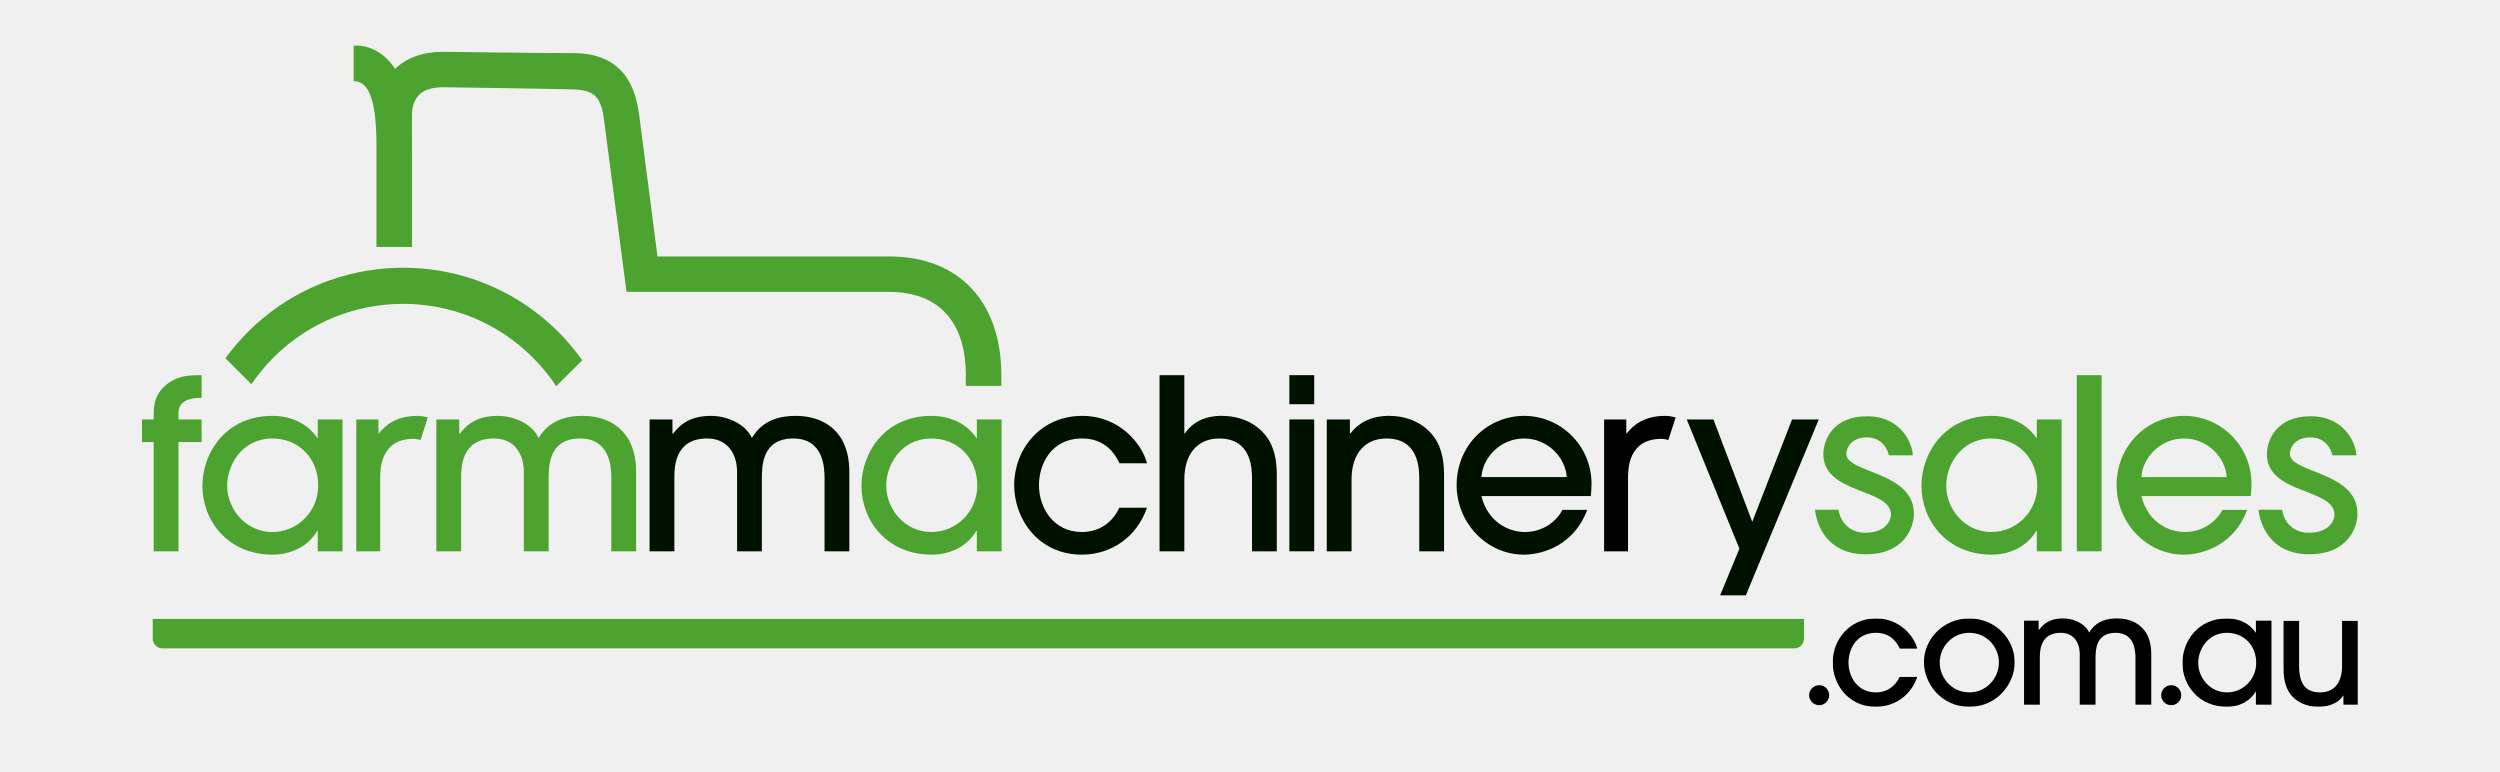
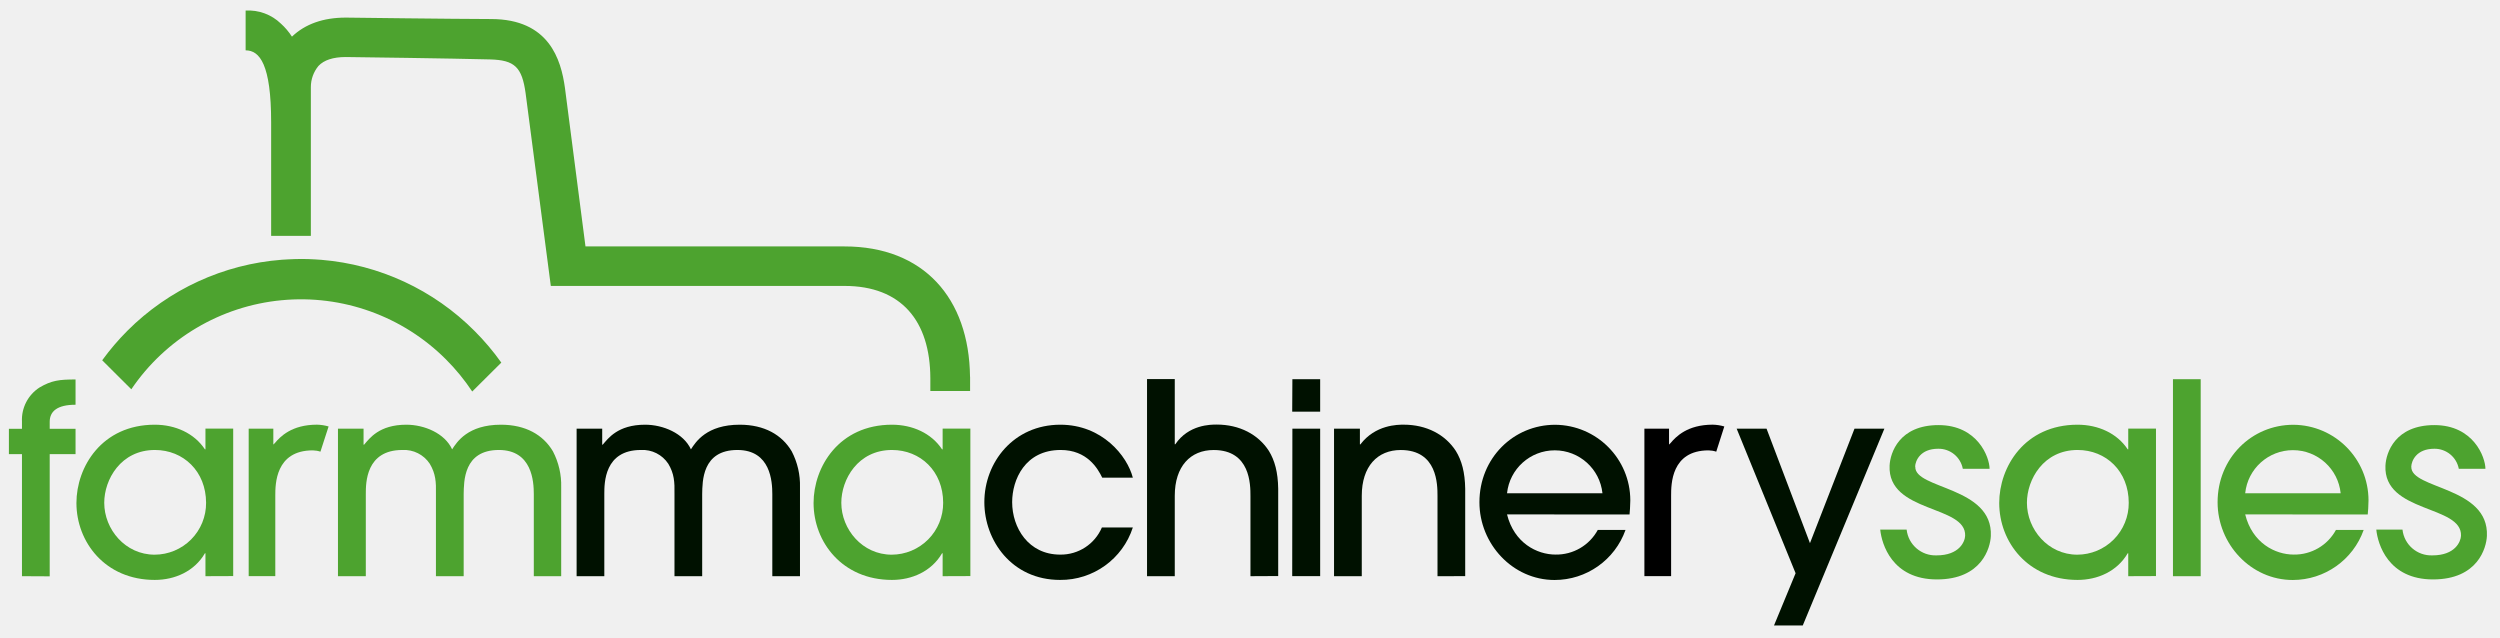
- <svg xmlns="http://www.w3.org/2000/svg" xmlns:xlink="http://www.w3.org/1999/xlink" width="933px" height="288px" viewBox="0 0 933 288" version="1.1">
+ <svg xmlns="http://www.w3.org/2000/svg" id="Layer_1" data-name="Layer 1" viewBox="0 0 710.14 181">
  <defs>
-     <polygon id="path-1" points="0.778 33.269 32.331 33.269 32.331 0.291 0.778 0.291" />
-     <polygon id="path-3" points="34.391 33.269 0.513 33.269 0.513 0.289 34.391 0.289" />
-     <polygon id="path-5" points="0.293 33.269 33.605 33.269 33.605 0.289 0.293 0.289" />
-     <polygon id="path-7" points="27.842 32.454 27.842 0.324 0.029 0.324 0.029 32.454" />
-     <polygon id="path-9" points="0 246.774 826.951 246.774 826.951 0 0 0" />
+     <style>.cls-1,.cls-2{fill:none;}.cls-1{clip-rule:evenodd;}.cls-3{clip-path:url(#clip-path);}.cls-4{clip-path:url(#clip-path-2);}.cls-5{fill:#4da32f;}.cls-6{clip-path:url(#clip-path-3);}.cls-7{clip-path:url(#clip-path-5);}.cls-8{clip-path:url(#clip-path-7);}.cls-9{clip-path:url(#clip-path-9);}.cls-10{fill:#010;}.cls-11{clip-path:url(#clip-path-11);}.cls-12{clip-path:url(#clip-path-13);}.cls-13{clip-path:url(#clip-path-15);}.cls-14{clip-path:url(#clip-path-17);}.cls-15{clip-path:url(#clip-path-19);}.cls-16{clip-path:url(#clip-path-20);}.cls-17{clip-path:url(#clip-path-21);}.cls-18{clip-path:url(#clip-path-22);}.cls-19{clip-path:url(#clip-path-24);}.cls-20{clip-path:url(#clip-path-26);}.cls-21{clip-path:url(#clip-path-28);}.cls-22{clip-path:url(#clip-path-30);}.cls-23{clip-path:url(#clip-path-32);}.cls-24{clip-path:url(#clip-path-34);}.cls-25{clip-path:url(#clip-path-36);}.cls-26{clip-path:url(#clip-path-38);}.cls-27{clip-path:url(#clip-path-40);}</style>
+     <clipPath id="clip-path">
+       <path class="cls-1" d="M91.35,73.81s-3-.25-5.57-.25-5.71.22-5.71.22A69.49,69.49,0,0,0,36.2,93.94a71.08,71.08,0,0,0-7.17,8.4l8.27,8.24a58.22,58.22,0,0,1,89.35-8.52,59,59,0,0,1,7.49,9.15L142.4,103a70.65,70.65,0,0,0-7.61-9A69.46,69.46,0,0,0,91.35,73.81ZM275.54,107c-.25-22.33-13.2-37-35.64-37H166.31l-5.83-45c-1.11-8.08-4.49-19.59-21-19.59C128.67,5.39,98.63,5,98.32,5h-.11c-6.4,0-11.53,1.83-15.28,5.41a18.39,18.39,0,0,0-3.15-3.71A13.27,13.27,0,0,0,69.77,3V14.3c4,0,7.25,4,7.25,20.43V67H88.3V24.73a9.39,9.39,0,0,1,2.16-6c1.57-1.67,4.17-2.52,7.72-2.53,1.5,0,30.87.41,41,.68,7,.18,9.09,2.16,10.12,9.59l7.16,54.75H239.9c16.12,0,24.32,9.93,24.37,26.2v3.65h11.29V107Z" />
+     </clipPath>
+     <clipPath id="clip-path-2">
+       <rect class="cls-2" x="-42.59" y="-11.49" width="794.29" height="245.18" />
+     </clipPath>
+     <clipPath id="clip-path-3">
+       <path class="cls-1" d="M6.24,163.67V129H2.53v-7.19H6.24v-2a10.91,10.91,0,0,1,5-9.75c3.41-2,5.6-2.27,10.22-2.27v7.18c-5.23,0-7.34,1.89-7.34,4.84v2h7.34V129H14.12v34.71Z" />
+     </clipPath>
+     <clipPath id="clip-path-5">
+       <path class="cls-1" d="M58.36,163.67v-6.51h-.15c-3,5.15-8.56,7.57-14.24,7.57-14.16,0-22.26-10.81-22.26-21.86,0-10.21,7.19-22.23,22.26-22.23,5.83,0,11.21,2.42,14.24,7h.15v-5.89h7.88v41.89ZM44,127.82c-9.69,0-14.39,8.39-14.39,15,0,7.56,6,14.74,14.31,14.74a14.64,14.64,0,0,0,14.62-14.74C58.52,133.86,52.08,127.82,44,127.82Z" />
+     </clipPath>
+     <clipPath id="clip-path-7">
+       <path class="cls-1" d="M151.63,163.67v-23.3c0-3.55-.46-12.55-9.92-12.55-10.08,0-9.92,9-10,12.48v23.37h-7.88v-23.3c.08-3.48-.08-5.82-1.74-8.62a8.75,8.75,0,0,0-7.8-3.93c-10.38,0-10.38,9.38-10.38,12.48v23.37H96V121.77h7.27v4.54h.16c1.51-1.74,4.24-5.67,12-5.67,5.08,0,10.91,2.42,13,7,1.36-2.11,4.47-7,13.86-7,7,0,12,2.87,14.77,7.56a20.77,20.77,0,0,1,2.35,10.21v25.26Z" />
+     </clipPath>
+     <clipPath id="clip-path-9">
+       <path class="cls-1" d="M219.38,163.67v-23.3c0-3.55-.45-12.55-9.92-12.55-10.07,0-9.92,9-10,12.48v23.37h-7.87v-23.3c.07-3.48-.08-5.82-1.75-8.62a8.74,8.74,0,0,0-7.8-3.93c-10.38,0-10.38,9.38-10.38,12.48v23.37h-7.87V121.77h7.27v4.54h.15c1.52-1.74,4.24-5.67,12.05-5.67,5.07,0,10.9,2.42,13,7,1.36-2.11,4.47-7,13.86-7,7,0,12,2.87,14.77,7.56a20.8,20.8,0,0,1,2.35,10.21v25.26Z" />
+     </clipPath>
+     <clipPath id="clip-path-11">
+       <path class="cls-1" d="M267.76,163.67v-6.51h-.16c-3,5.15-8.56,7.57-14.23,7.57-14.16,0-22.27-10.81-22.27-21.86,0-10.21,7.19-22.23,22.27-22.23,5.83,0,11.21,2.42,14.23,7h.16v-5.89h7.88v41.89Zm-14.39-35.85c-9.7,0-14.39,8.39-14.39,15,0,7.56,6,14.74,14.31,14.74a14.65,14.65,0,0,0,14.62-14.74C267.91,133.86,261.47,127.82,253.37,127.82Z" />
+     </clipPath>
+     <clipPath id="clip-path-13">
+       <path class="cls-1" d="M313.1,135.69c-1.29-2.65-4.31-7.87-11.81-7.87-10.15,0-13.78,8.47-13.78,14.82,0,7.26,4.61,14.9,13.63,14.9A12.68,12.68,0,0,0,313,149.83h8.79a21.53,21.53,0,0,1-20.68,14.9c-13.78,0-21.5-11.27-21.5-22.09,0-11.34,8.33-22,21.58-22,11.89,0,19,8.84,20.6,15.05Z" />
+     </clipPath>
+     <clipPath id="clip-path-15">
+       <path class="cls-1" d="M355.2,163.67V140.91c0-3.25,0-13.08-10.45-13.08-6.59,0-11.05,4.62-11.05,13v22.84h-7.88v-56h7.88v18.53h.15c3.78-5.6,10.07-5.6,11.74-5.6,6.51,0,11.81,2.8,14.84,7.48,1.67,2.72,2.58,6.05,2.65,10.74v24.81Z" />
+     </clipPath>
+     <clipPath id="clip-path-17">
+       <rect class="cls-2" x="2.53" y="2.98" width="704.01" height="210.09" />
+     </clipPath>
+     <clipPath id="clip-path-19">
+       <rect class="cls-2" x="69.79" y="107.7" width="637.64" height="70.66" />
+     </clipPath>
+     <clipPath id="clip-path-20">
+       <path class="cls-1" d="M367.06,116.93H375v-9.22h-7.89Zm0,46.73H375V121.77h-7.89Z" />
+     </clipPath>
+     <clipPath id="clip-path-21">
+       <rect class="cls-2" x="2.53" y="2.98" width="704.05" height="210.28" />
+     </clipPath>
+     <clipPath id="clip-path-22">
+       <path class="cls-1" d="M408.33,163.67V140.91c0-3.25,0-13.08-10.45-13.08-6.59,0-11.06,4.62-11.06,13v22.84h-7.88V121.77h7.35v4.46h.14c4.25-5.6,10.61-5.6,12.28-5.6,6.51,0,11.81,2.8,14.84,7.48,1.67,2.72,2.58,6.05,2.65,10.74v24.81Z" />
+     </clipPath>
+     <clipPath id="clip-path-24">
+       <path class="cls-1" d="M428.08,146.12c2,8.09,8.48,11.41,13.78,11.41a13.39,13.39,0,0,0,12-7h7.88a21.38,21.38,0,0,1-20.15,14.22c-11.89,0-21.35-10.21-21.35-22.09,0-12.54,9.69-22,21.5-22a21.5,21.5,0,0,1,21.36,21.48c0,1.36-.16,3.47-.22,4Zm27.11-6a13.63,13.63,0,0,0-27.11,0Z" />
+     </clipPath>
+     <clipPath id="clip-path-26">
+       <polygon class="cls-1" points="512.09 177.66 503.92 177.66 510.05 162.83 493.31 121.77 501.8 121.77 514.13 154.29 526.78 121.77 535.27 121.77 512.09 177.66" />
+     </clipPath>
+     <clipPath id="clip-path-28">
+       <path class="cls-1" d="M604.54,163.67v-6.51h-.15c-3,5.15-8.56,7.57-14.24,7.57-14.16,0-22.26-10.81-22.26-21.86,0-10.21,7.19-22.23,22.26-22.23,5.83,0,11.22,2.42,14.24,7h.15v-5.89h7.88v41.89Zm-14.39-35.85c-9.69,0-14.39,8.39-14.39,15,0,7.56,6,14.74,14.31,14.74a14.64,14.64,0,0,0,14.61-14.74C604.68,133.86,598.25,127.82,590.15,127.82Z" />
+     </clipPath>
+     <clipPath id="clip-path-30">
+       <rect class="cls-2" x="617.24" y="107.71" width="7.88" height="55.96" />
+     </clipPath>
+     <clipPath id="clip-path-32">
+       <path class="cls-1" d="M637.76,146.12c2,8.09,8.48,11.41,13.78,11.41a13.4,13.4,0,0,0,12-7h7.88a21.38,21.38,0,0,1-20.15,14.22c-11.9,0-21.35-10.21-21.35-22.09,0-12.54,9.69-22,21.51-22a21.49,21.49,0,0,1,21.36,21.48c0,1.36-.15,3.47-.22,4Zm27.12-6a13.63,13.63,0,0,0-27.12,0Z" />
+     </clipPath>
+     <clipPath id="clip-path-34">
+       <path class="cls-1" d="M544,132.56c.07-1.7,1.48-5.09,6.55-5.09a7,7,0,0,1,7,5.7h7.6c0-3.24-3.35-12.42-14.5-12.42s-13.73,7.85-13.9,11.51c-.61,13.54,21.85,11.14,21.46,19.95-.07,1.64-1.65,5.55-8.12,5.55a8.24,8.24,0,0,1-8.5-7.32h-7.5c.41,4.09,3.35,14.15,16.11,14.15s15.16-9,15.31-12.33c.64-14.13-21.75-13.26-21.46-19.71" />
+     </clipPath>
+     <clipPath id="clip-path-36">
+       <path class="cls-1" d="M684.93,132.56c.08-1.7,1.48-5.09,6.56-5.09a7,7,0,0,1,6.95,5.7H706c0-3.24-3.35-12.42-14.5-12.42s-13.73,7.85-13.9,11.51c-.61,13.54,21.86,11.14,21.46,19.95-.08,1.64-1.64,5.55-8.13,5.55a8.23,8.23,0,0,1-8.49-7.32H675c.41,4.09,3.35,14.15,16.11,14.15s15.16-9,15.31-12.33c.64-14.13-21.76-13.26-21.47-19.71" />
+     </clipPath>
+     <clipPath id="clip-path-38">
+       <path class="cls-1" d="M489.8,121.14a12.74,12.74,0,0,0-3.29-.51c-7.22,0-10.45,3.41-12,5.25-.13.15-.3.29-.41.41v-4.52h-7v41.89h7.59V140.79c0-3.18,0-12.86,10.64-12.86a7.26,7.26,0,0,1,2.18.37Z" />
+     </clipPath>
+     <clipPath id="clip-path-40">
+       <path class="cls-1" d="M93.34,121.14a12.74,12.74,0,0,0-3.29-.51c-7.22,0-10.45,3.41-12,5.25-.13.15-.3.29-.41.41v-4.52h-7v41.89H78.2V140.79c0-3.18,0-12.86,10.64-12.86a7.26,7.26,0,0,1,2.18.37Z" />
+     </clipPath>
  </defs>
-   <g id="Page-1" stroke="none" stroke-width="1" fill="none" fill-rule="evenodd">
-     <g id="Farm-Machinery-Sales">
-       <g id="Page-1" transform="translate(53, 17)">
-         <g id="Group-3" transform="translate(630.1903, 213.5049)">
-           <mask id="mask-2" fill="white">
-             <use xlink:href="#path-1" />
-           </mask>
-           <g id="Clip-2" />
-           <path d="M25.821,11.549 C24.855,9.565 22.591,5.66 16.98,5.66 C9.389,5.66 6.672,11.998 6.672,16.75 C6.672,22.183 10.124,27.895 16.87,27.895 C21.289,27.895 24.283,25.347 25.765,22.123 L32.331,22.123 C29.958,29.083 23.835,33.269 16.87,33.269 C6.554,33.269 0.778,24.842 0.778,16.75 C0.778,8.267 7.009,0.291 16.926,0.291 C25.821,0.291 31.139,6.911 32.331,11.549 L25.821,11.549 Z" id="Fill-1" fill="#000000" mask="url(#mask-2)" />
+   <g class="cls-3">
+     <g class="cls-4">
+       <rect class="cls-5" x="24.78" y="-1.27" width="255.03" height="116.74" />
+     </g>
+   </g>
+   <g class="cls-6">
+     <g class="cls-4">
+       <rect class="cls-5" x="-1.72" y="103.45" width="27.44" height="64.47" />
+     </g>
+   </g>
+   <g class="cls-7">
+     <g class="cls-4">
+       <rect class="cls-5" x="17.46" y="116.38" width="53.04" height="52.6" />
+     </g>
+   </g>
+   <g class="cls-8">
+     <g class="cls-4">
+       <rect class="cls-5" x="91.79" y="116.38" width="71.98" height="51.54" />
+     </g>
+   </g>
+   <g class="cls-9">
+     <g class="cls-4">
+       <rect class="cls-10" x="159.54" y="116.38" width="71.98" height="51.54" />
+     </g>
+   </g>
+   <g class="cls-11">
+     <g class="cls-4">
+       <rect class="cls-5" x="226.85" y="116.38" width="53.04" height="52.6" />
+     </g>
+   </g>
+   <g class="cls-12">
+     <g class="cls-4">
+       <rect class="cls-10" x="275.38" y="116.38" width="50.7" height="52.6" />
+     </g>
+   </g>
+   <g class="cls-13">
+     <g class="cls-4">
+       <rect class="cls-10" x="321.55" y="103.45" width="45.77" height="64.47" />
+     </g>
+   </g>
+   <g class="cls-14">
+     <g class="cls-4">
+       <g class="cls-15">
+         <g class="cls-16">
+           <g class="cls-17">
+             <rect class="cls-10" x="362.81" y="103.45" width="16.4" height="64.47" />
+           </g>
        </g>
-         <g id="Group-6" transform="translate(664.4987, 213.5049)">
-           <mask id="mask-4" fill="white">
-             <use xlink:href="#path-3" />
-           </mask>
-           <g id="Clip-5" />
-           <path d="M17.452,5.661 C10.822,5.661 6.403,11.149 6.403,16.749 C6.403,22.409 10.874,27.895 17.452,27.895 C23.794,27.895 28.498,22.632 28.498,16.697 C28.498,11.149 24.079,5.661 17.452,5.661 M17.452,33.27 C6.907,33.27 0.513,24.5 0.513,16.581 C0.513,8.037 7.705,0.289 17.452,0.289 C26.968,0.289 34.391,7.756 34.391,16.697 C34.391,24.331 28.106,33.27 17.452,33.27" id="Fill-4" fill="#000000" mask="url(#mask-4)" />
+         <g class="cls-18">
+           <g class="cls-17">
+             <rect class="cls-10" x="374.69" y="116.38" width="45.78" height="51.54" />
+           </g>
        </g>
-         <path d="M743.955,245.982 L743.955,228.561 C743.955,225.898 743.617,219.166 736.528,219.166 C728.998,219.166 729.117,225.898 729.051,228.502 L729.051,245.982 L723.16,245.982 L723.16,228.561 C723.218,225.956 723.104,224.205 721.864,222.112 C720.385,219.849 718.175,219.166 716.026,219.166 C708.267,219.166 708.267,226.187 708.267,228.502 L708.267,245.982 L702.375,245.982 L702.375,214.644 L707.812,214.644 L707.812,218.039 L707.922,218.039 C709.058,216.735 711.096,213.794 716.932,213.794 C720.732,213.794 725.091,215.608 726.678,219.056 C727.696,217.471 730.017,213.794 737.043,213.794 C742.308,213.794 746.049,215.94 748.092,219.452 C749.224,221.49 749.849,224.032 749.849,227.088 L749.849,245.982 L743.955,245.982 Z" id="Fill-7" fill="#000000" />
-         <g id="Group-11" transform="translate(761.189, 213.5049)">
-           <mask id="mask-6" fill="white">
-             <use xlink:href="#path-5" />
-           </mask>
-           <g id="Clip-10" />
-           <path d="M16.947,5.661 C9.696,5.661 6.187,11.942 6.187,16.859 C6.187,22.519 10.66,27.895 16.895,27.895 C23.07,27.895 27.827,22.861 27.827,16.859 C27.827,10.19 23.009,5.661 16.947,5.661 L16.947,5.661 Z M27.711,32.477 L27.711,27.614 L27.597,27.614 C25.335,31.463 21.196,33.27 16.947,33.27 C6.357,33.27 0.293,25.18 0.293,16.919 C0.293,9.281 5.672,0.289 16.947,0.289 C21.313,0.289 25.335,2.103 27.597,5.551 L27.711,5.551 L27.711,1.139 L33.605,1.139 L33.605,32.477 L27.711,32.477 Z" id="Fill-9" fill="#000000" mask="url(#mask-6)" />
+         <g class="cls-19">
+           <g class="cls-17">
+             <rect class="cls-10" x="415.95" y="116.38" width="51.38" height="52.6" />
+           </g>
        </g>
-         <g id="Group-14" transform="translate(799.1088, 214.3198)">
-           <mask id="mask-8" fill="white">
-             <use xlink:href="#path-7" />
-           </mask>
-           <g id="Clip-13" />
-           <path d="M5.919,0.324 L5.919,17.29 C5.919,25.045 9.375,27.081 13.734,27.081 C18.608,27.081 21.948,23.967 21.948,17.124 L21.948,0.324 L27.842,0.324 L27.842,31.662 L22.459,31.662 L22.459,28.267 L22.344,28.267 C20.764,30.979 17.078,32.454 13.113,32.454 C9.545,32.454 6.423,31.319 4.162,29.342 C1.553,27.081 0.029,23.574 0.029,17.29 L0.029,0.324 L5.919,0.324 Z" id="Fill-12" fill="#000000" mask="url(#mask-8)" />
+         <g class="cls-20">
+           <g class="cls-17">
+             <rect class="cls-10" x="489.06" y="117.52" width="50.47" height="64.4" />
+           </g>
        </g>
-         <path d="M629.652,242.446 C629.652,244.509 627.977,246.175 625.907,246.175 C623.843,246.175 622.168,244.509 622.168,242.446 C622.168,240.382 623.843,238.714 625.907,238.714 C627.977,238.714 629.652,240.382 629.652,242.446" id="Fill-15" fill="#000000" />
-         <path d="M761.032,242.446 C761.032,244.509 759.356,246.175 757.29,246.175 C755.233,246.175 753.554,244.509 753.554,242.446 C753.554,240.382 755.233,238.714 757.29,238.714 C759.356,238.714 761.032,240.382 761.032,242.446" id="Fill-17" fill="#000000" />
-         <path d="M4.004,213.989 L4.004,221.356 C4.004,223.346 5.62,224.96 7.615,224.96 L616.641,224.96 C618.633,224.96 620.252,223.346 620.252,221.356 L620.252,213.989 L4.004,213.989 Z" id="Fill-19" fill="#4DA32F" />
-         <path d="M320.688,122.14 C320.395,95.914 305.177,78.708 278.819,78.708 L192.378,78.708 L185.533,25.831 C184.229,16.336 180.258,2.824 160.878,2.824 C148.166,2.824 112.88,2.341 112.517,2.334 L112.387,2.334 C104.867,2.334 98.846,4.487 94.433,8.684 C93.346,7.015 92.115,5.561 90.739,4.332 C85.408,-0.412 80.006,-0.062 78.985,0.057 L78.985,13.289 C83.711,13.289 87.499,17.977 87.499,37.292 L87.499,75.157 L100.744,75.157 L100.733,25.542 C100.731,25.501 100.661,21.287 103.267,18.529 C105.11,16.572 108.169,15.566 112.331,15.559 C114.097,15.593 148.595,16.035 160.527,16.358 C168.767,16.574 171.208,18.893 172.411,27.627 L180.823,91.933 L278.819,91.933 C297.754,91.933 307.382,103.598 307.443,122.714 L307.443,126.996 L320.702,126.996 L320.702,122.14 L320.688,122.14 Z M104.33,83.199 C104.33,83.199 100.836,82.907 97.788,82.907 C94.738,82.907 91.085,83.165 91.085,83.165 C72.303,84.618 53.92,92.499 39.549,106.84 C36.441,109.957 33.637,113.253 31.129,116.704 L40.84,126.388 C43.233,122.867 45.975,119.506 49.106,116.383 C75.809,89.731 119.101,89.731 145.796,116.383 C149.144,119.73 152.077,123.336 154.59,127.129 L164.292,117.445 C161.65,113.729 158.687,110.174 155.356,106.84 C141.123,92.623 122.938,84.757 104.33,83.199 L104.33,83.199 Z" id="Fill-21" fill="#4DA32F" />
-         <path d="M4.359,188.747 L4.359,147.975 L0,147.975 L0,139.535 L4.359,139.535 L4.359,137.134 C4.359,131.892 6.405,128.254 10.226,125.676 C14.235,123.28 16.809,123.014 22.236,123.014 L22.236,131.453 C16.096,131.453 13.608,133.674 13.608,137.134 L13.608,139.535 L22.236,139.535 L22.236,147.975 L13.608,147.975 L13.608,188.747 L4.359,188.747 Z" id="Fill-23" fill="#4DA32F" />
-         <path d="M48.682,146.641 C37.296,146.641 31.783,156.498 31.783,164.226 C31.783,173.111 38.807,181.544 48.592,181.544 C58.289,181.544 65.763,173.643 65.763,164.226 C65.763,153.74 58.202,146.641 48.682,146.641 L48.682,146.641 Z M65.582,188.747 L65.582,181.104 L65.405,181.104 C61.848,187.147 55.355,189.991 48.682,189.991 C32.045,189.991 22.53,177.29 22.53,164.316 C22.53,152.328 30.981,138.201 48.682,138.201 C55.533,138.201 61.848,141.045 65.405,146.459 L65.582,146.459 L65.582,139.535 L74.836,139.535 L74.836,188.747 L65.582,188.747 Z" id="Fill-25" fill="#4DA32F" />
-         <path d="M175.14,188.747 L175.14,161.382 C175.14,157.21 174.606,146.641 163.488,146.641 C151.653,146.641 151.83,157.21 151.744,161.298 L151.744,188.747 L142.493,188.747 L142.493,161.382 C142.581,157.295 142.403,154.549 140.443,151.259 C138.132,147.71 134.662,146.641 131.285,146.641 C119.093,146.641 119.093,157.657 119.093,161.298 L119.093,188.747 L109.844,188.747 L109.844,139.535 L118.38,139.535 L118.38,144.867 L118.562,144.867 C120.339,142.826 123.544,138.201 132.706,138.201 C138.67,138.201 145.517,141.045 148.008,146.459 C149.606,143.978 153.258,138.201 164.286,138.201 C172.558,138.201 178.432,141.576 181.633,147.081 C183.414,150.281 184.391,154.277 184.391,159.076 L184.391,188.747 L175.14,188.747 Z" id="Fill-27" fill="#4DA32F" />
-         <path d="M254.721,188.747 L254.721,161.382 C254.721,157.21 254.19,146.641 243.065,146.641 C231.235,146.641 231.41,157.21 231.325,161.298 L231.325,188.747 L222.076,188.747 L222.076,161.382 C222.159,157.295 221.984,154.549 220.025,151.259 C217.717,147.71 214.246,146.641 210.866,146.641 C198.672,146.641 198.672,157.657 198.672,161.298 L198.672,188.747 L189.423,188.747 L189.423,139.535 L197.964,139.535 L197.964,144.867 L198.14,144.867 C199.924,142.826 203.122,138.201 212.295,138.201 C218.248,138.201 225.099,141.045 227.589,146.459 C229.19,143.978 232.836,138.201 243.869,138.201 C252.139,138.201 258.017,141.576 261.215,147.081 C262.991,150.281 263.972,154.277 263.972,159.076 L263.972,188.747 L254.721,188.747 Z" id="Fill-29" fill="#001100" />
-         <path d="M294.647,146.641 C283.257,146.641 277.742,156.498 277.742,164.226 C277.742,173.111 284.768,181.544 294.555,181.544 C304.246,181.544 311.724,173.643 311.724,164.226 C311.724,153.74 304.161,146.641 294.647,146.641 L294.647,146.641 Z M311.55,188.747 L311.55,181.104 L311.368,181.104 C307.814,187.147 301.314,189.991 294.647,189.991 C278.009,189.991 268.493,177.29 268.493,164.316 C268.493,152.328 276.938,138.201 294.647,138.201 C301.496,138.201 307.814,141.045 311.368,146.459 L311.55,146.459 L311.55,139.535 L320.801,139.535 L320.801,188.747 L311.55,188.747 Z" id="Fill-31" fill="#4DA32F" />
-         <path d="M364.809,155.883 C363.297,152.775 359.742,146.641 350.933,146.641 C339.012,146.641 334.744,156.59 334.744,164.044 C334.744,172.574 340.164,181.544 350.753,181.544 C357.692,181.544 362.409,177.555 364.724,172.489 L375.045,172.489 C371.309,183.415 361.701,189.991 350.753,189.991 C334.561,189.991 325.493,176.751 325.493,164.044 C325.493,150.728 335.276,138.201 350.843,138.201 C364.809,138.201 373.169,148.59 375.045,155.883 L364.809,155.883 Z" id="Fill-33" fill="#001100" />
-         <path d="M414.258,188.747 L414.258,162.01 C414.258,158.189 414.258,146.641 401.977,146.641 C394.24,146.641 388.993,152.063 388.993,161.92 L388.993,188.747 L379.737,188.747 L379.737,123.014 L388.993,123.014 L388.993,144.775 L389.168,144.775 C393.61,138.201 400.999,138.201 402.958,138.201 C410.605,138.201 416.833,141.484 420.387,146.991 C422.348,150.189 423.417,154.102 423.501,159.607 L423.501,188.747 L414.258,188.747 Z" id="Fill-35" fill="#001100" />
-         <mask id="mask-10" fill="white">
-           <use xlink:href="#path-9" />
-         </mask>
-         <g id="Clip-38" />
-         <path d="M428.194,188.746 L437.459,188.746 L437.459,139.535 L428.194,139.535 L428.194,188.746 Z M428.194,133.85 L437.459,133.85 L437.459,123.014 L428.194,123.014 L428.194,133.85 Z" id="Fill-37" fill="#001100" mask="url(#mask-10)" />
-         <path d="M476.667,188.747 L476.667,162.01 C476.667,158.189 476.667,146.641 464.393,146.641 C456.656,146.641 451.401,152.063 451.401,161.92 L451.401,188.747 L442.151,188.747 L442.151,139.535 L450.784,139.535 L450.784,144.775 L450.954,144.775 C455.941,138.201 463.413,138.201 465.374,138.201 C473.021,138.201 479.249,141.484 482.804,146.991 C484.767,150.189 485.832,154.102 485.921,159.607 L485.921,188.747 L476.667,188.747 Z" id="Fill-39" fill="#001100" mask="url(#mask-10)" />
-         <path d="M531.711,161.033 C531.263,153.837 524.677,146.641 515.781,146.641 C506.893,146.641 500.304,153.837 499.864,161.033 L531.711,161.033 Z M499.864,168.138 C502.171,177.638 509.827,181.544 516.052,181.544 C522.897,181.544 527.884,177.555 530.102,173.286 L539.36,173.286 C534.645,185.993 523.345,189.991 515.696,189.991 C501.731,189.991 490.613,177.995 490.613,164.044 C490.613,149.309 501.998,138.201 515.866,138.201 C529.213,138.201 540.869,149.037 540.961,163.429 C540.961,165.028 540.779,167.509 540.698,168.138 L499.864,168.138 Z" id="Fill-40" fill="#001100" mask="url(#mask-10)" />
-         <polygon id="Fill-41" fill="#001100" mask="url(#mask-10)" points="598.546 205.178 588.944 205.178 596.148 187.761 576.49 139.536 586.454 139.536 600.944 177.729 615.8 139.536 625.769 139.536" />
-         <path d="M690.235,146.641 C678.85,146.641 673.332,156.498 673.332,164.226 C673.332,173.111 680.363,181.544 690.143,181.544 C699.842,181.544 707.308,173.643 707.308,164.226 C707.308,153.74 699.757,146.641 690.235,146.641 L690.235,146.641 Z M707.138,188.747 L707.138,181.104 L706.967,181.104 C703.411,187.147 696.911,189.991 690.235,189.991 C673.606,189.991 664.085,177.29 664.085,164.316 C664.085,152.328 672.534,138.201 690.235,138.201 C697.084,138.201 703.411,141.045 706.967,146.459 L707.138,146.459 L707.138,139.535 L716.389,139.535 L716.389,188.747 L707.138,188.747 Z" id="Fill-42" fill="#4DA32F" mask="url(#mask-10)" />
-         <polygon id="Fill-43" fill="#4DA32F" mask="url(#mask-10)" points="722.057 188.746 731.308 188.746 731.308 123.012 722.057 123.012" />
-         <path d="M778.013,161.033 C777.565,153.837 770.98,146.641 762.079,146.641 C753.185,146.641 746.606,153.837 746.159,161.033 L778.013,161.033 Z M746.159,168.138 C748.47,177.638 756.122,181.544 762.35,181.544 C769.199,181.544 774.187,177.555 776.408,173.286 L785.658,173.286 C780.944,185.993 769.647,189.991 761.995,189.991 C748.022,189.991 736.912,177.995 736.912,164.044 C736.912,149.309 748.293,138.201 762.173,138.201 C775.516,138.201 787.171,149.037 787.26,163.429 C787.26,165.028 787.079,167.509 786.996,168.138 L746.159,168.138 Z" id="Fill-44" fill="#4DA32F" mask="url(#mask-10)" />
-         <path d="M636.047,152.209 C636.131,150.211 637.789,146.23 643.739,146.23 C649.705,146.23 651.662,151.294 651.917,152.928 L660.85,152.935 C660.85,149.129 656.911,138.349 643.813,138.349 C630.711,138.349 627.681,147.569 627.491,151.866 C626.778,167.774 653.161,164.952 652.693,175.298 C652.608,177.22 650.759,181.823 643.15,181.823 C635.703,181.823 633.349,175.689 633.165,173.23 L624.355,173.23 C624.831,178.029 628.287,189.85 643.277,189.85 C658.177,189.85 661.083,179.288 661.256,175.361 C662.004,158.763 635.703,159.781 636.047,152.209" id="Fill-45" fill="#4DA32F" mask="url(#mask-10)" />
-         <path d="M801.575,152.209 C801.667,150.211 803.318,146.23 809.282,146.23 C815.234,146.23 817.198,151.294 817.446,152.928 L826.378,152.935 C826.378,149.129 822.447,138.349 809.345,138.349 C796.247,138.349 793.217,147.569 793.02,151.866 C792.307,167.774 818.697,164.952 818.229,175.298 C818.137,177.22 816.299,181.823 808.679,181.823 C801.232,181.823 798.877,175.689 798.7,173.23 L789.883,173.23 C790.36,178.029 793.816,189.85 808.805,189.85 C823.706,189.85 826.618,179.288 826.792,175.361 C827.543,158.763 801.232,159.781 801.575,152.209" id="Fill-46" fill="#4DA32F" mask="url(#mask-10)" />
-         <path d="M572.36,138.795 C571.026,138.433 569.72,138.202 568.5,138.202 C560.02,138.202 556.226,142.212 554.408,144.365 C554.26,144.536 554.054,144.7 553.926,144.851 L553.926,139.547 L545.657,139.547 L545.657,188.747 L554.569,188.747 L554.569,161.879 C554.569,158.143 554.569,146.779 567.064,146.779 C567.905,146.779 568.769,146.943 569.626,147.215 L572.36,138.795 Z" id="Fill-47" fill="#000000" mask="url(#mask-10)" />
-         <path d="M106.67,138.795 C105.335,138.433 104.03,138.202 102.809,138.202 C94.329,138.202 90.536,142.212 88.717,144.365 C88.569,144.536 88.363,144.7 88.235,144.851 L88.235,139.547 L79.967,139.547 L79.967,188.747 L88.878,188.747 L88.878,161.879 C88.878,158.143 88.878,146.779 101.373,146.779 C102.215,146.779 103.078,146.943 103.936,147.215 L106.67,138.795 Z" id="Fill-48" fill="#4DA32F" mask="url(#mask-10)" />
+         <g class="cls-21">
+           <g class="cls-17">
+             <rect class="cls-5" x="563.63" y="116.38" width="53.04" height="52.6" />
+           </g>
+         </g>
+         <g class="cls-22">
+           <g class="cls-17">
+             <rect class="cls-5" x="612.98" y="103.45" width="16.39" height="64.47" />
+           </g>
+         </g>
+         <g class="cls-23">
+           <g class="cls-17">
+             <rect class="cls-5" x="625.63" y="116.38" width="51.38" height="52.6" />
+           </g>
+         </g>
+         <g class="cls-24">
+           <g class="cls-17">
+             <rect class="cls-5" x="529.8" y="116.51" width="39.94" height="52.36" />
+           </g>
+         </g>
+         <g class="cls-25">
+           <g class="cls-17">
+             <rect class="cls-5" x="670.72" y="116.51" width="39.95" height="52.36" />
+           </g>
+         </g>
+         <g class="cls-26">
+           <g class="cls-17">
+             <rect x="462.81" y="116.38" width="31.25" height="51.54" />
+           </g>
+         </g>
+         <g class="cls-27">
+           <g class="cls-17">
+             <rect class="cls-5" x="66.35" y="116.38" width="31.25" height="51.54" />
+           </g>
+         </g>
      </g>
    </g>
  </g>
</svg>
